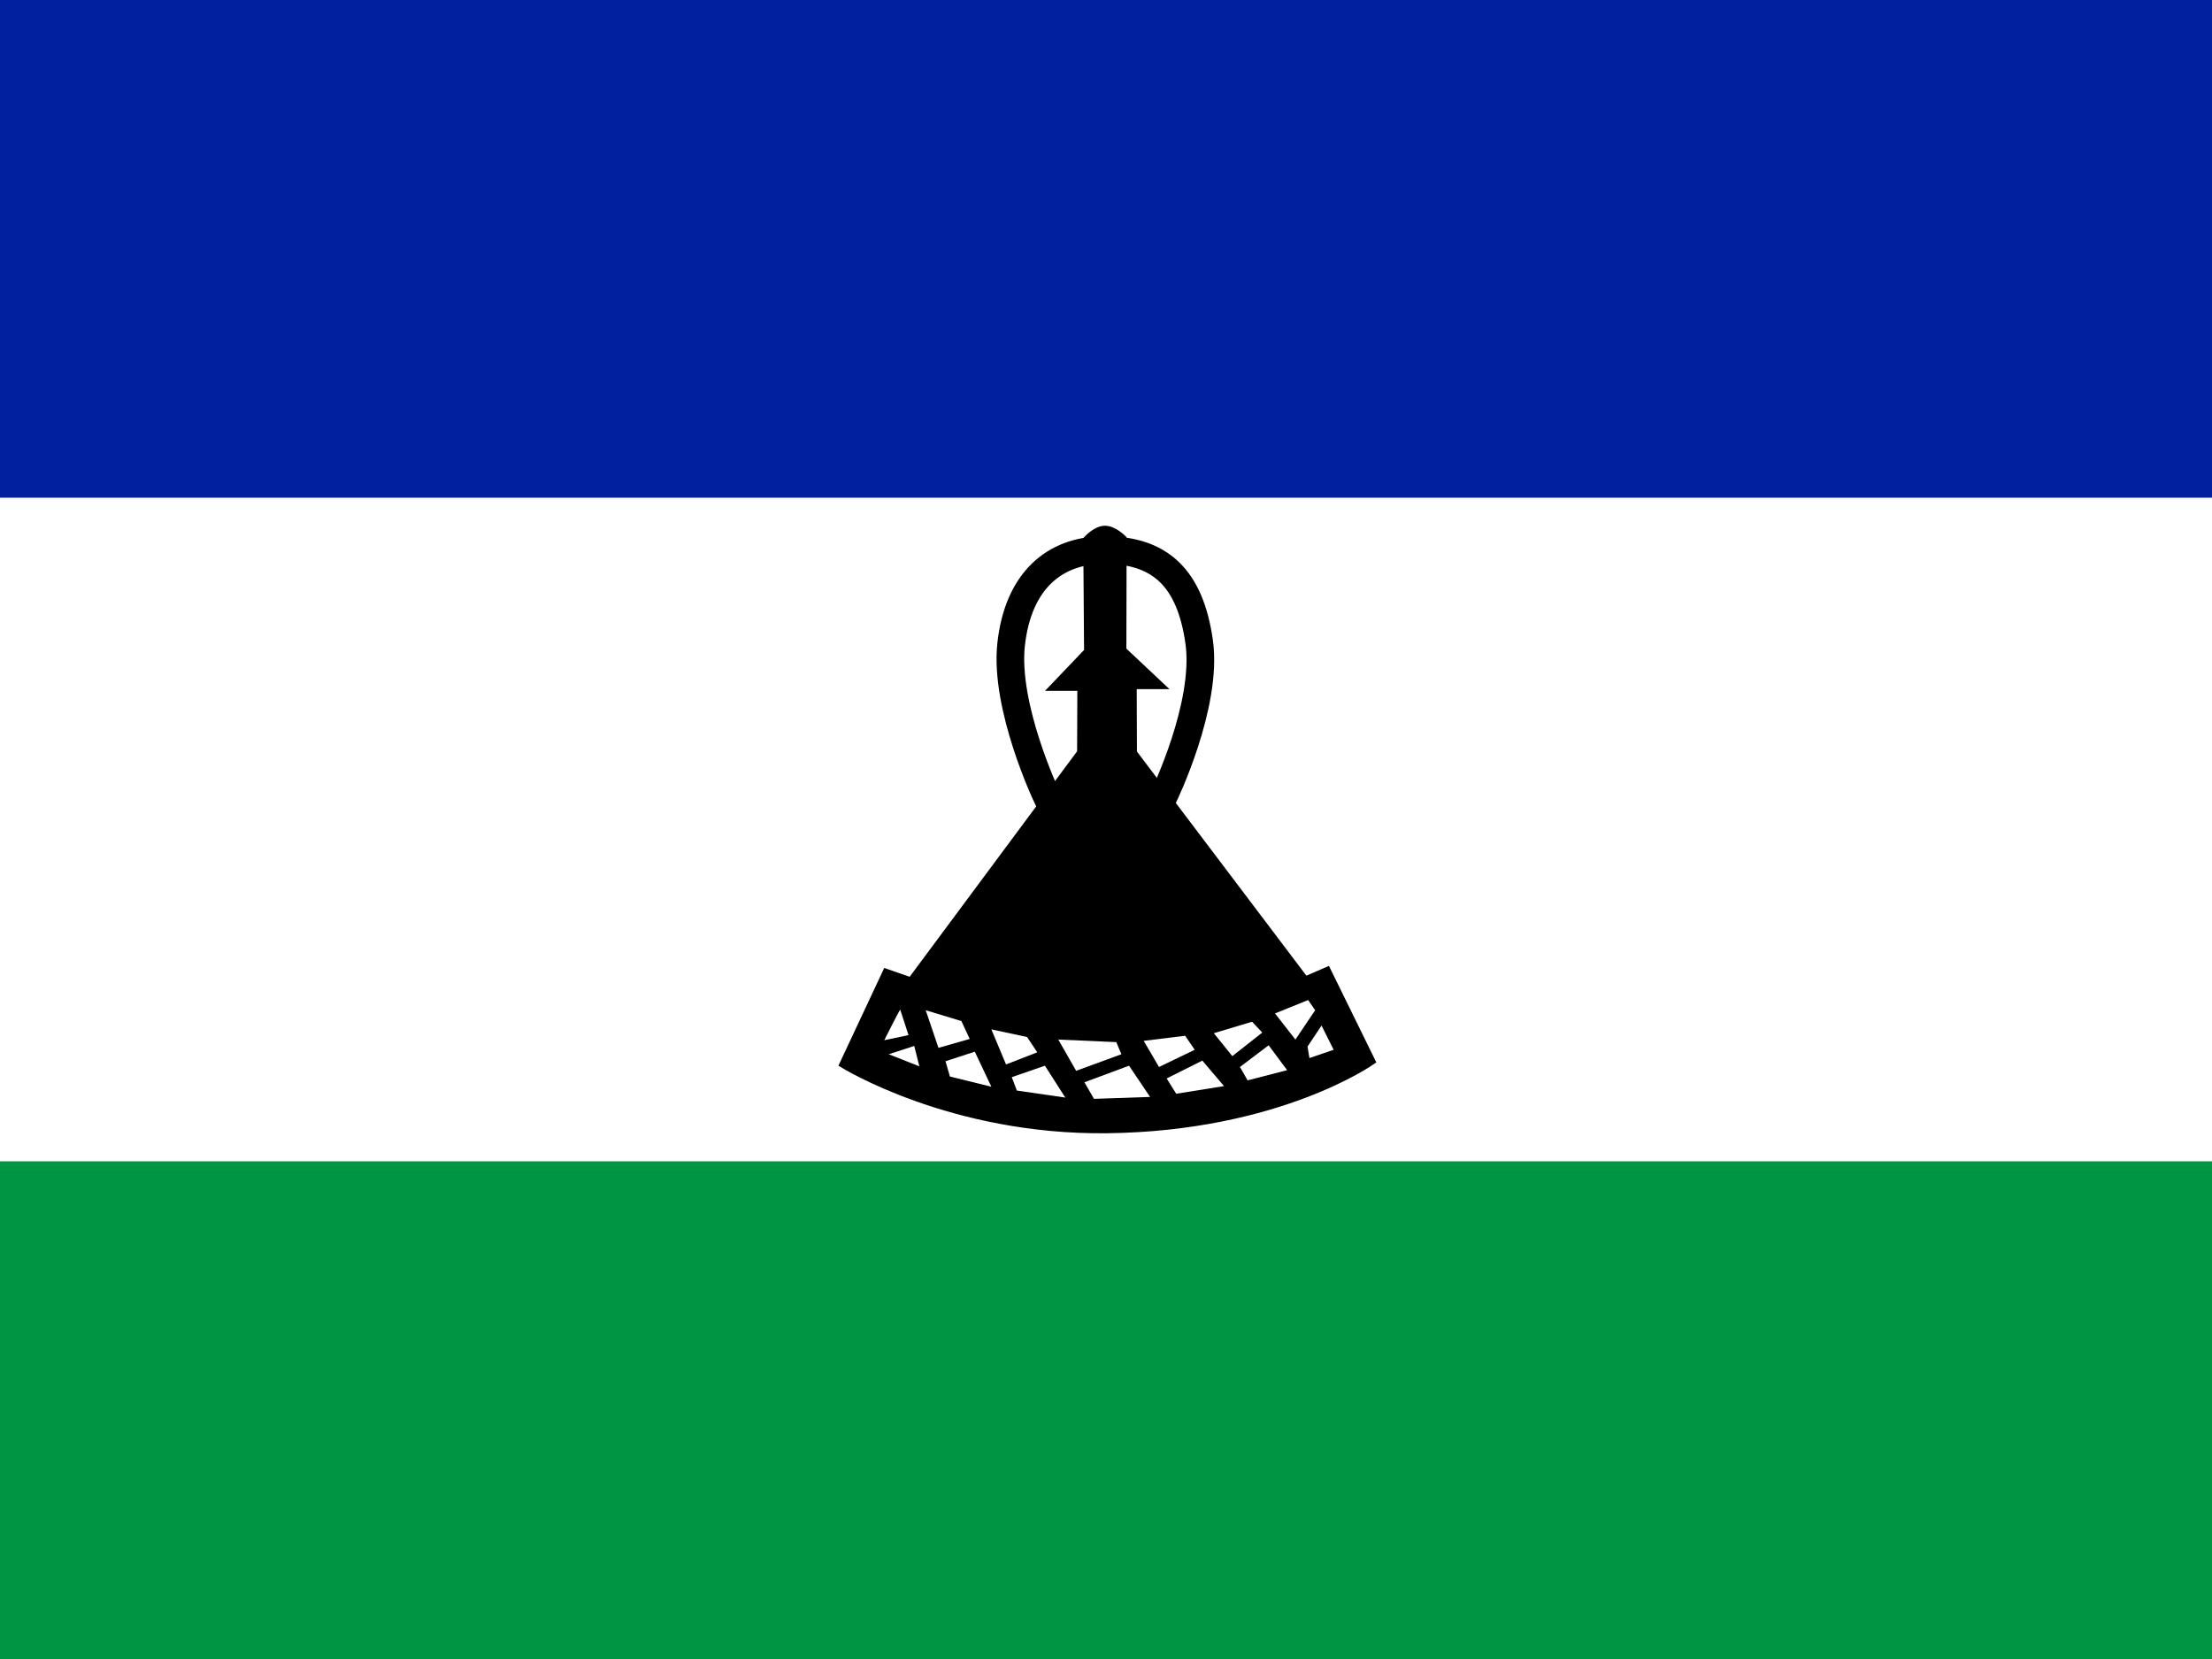
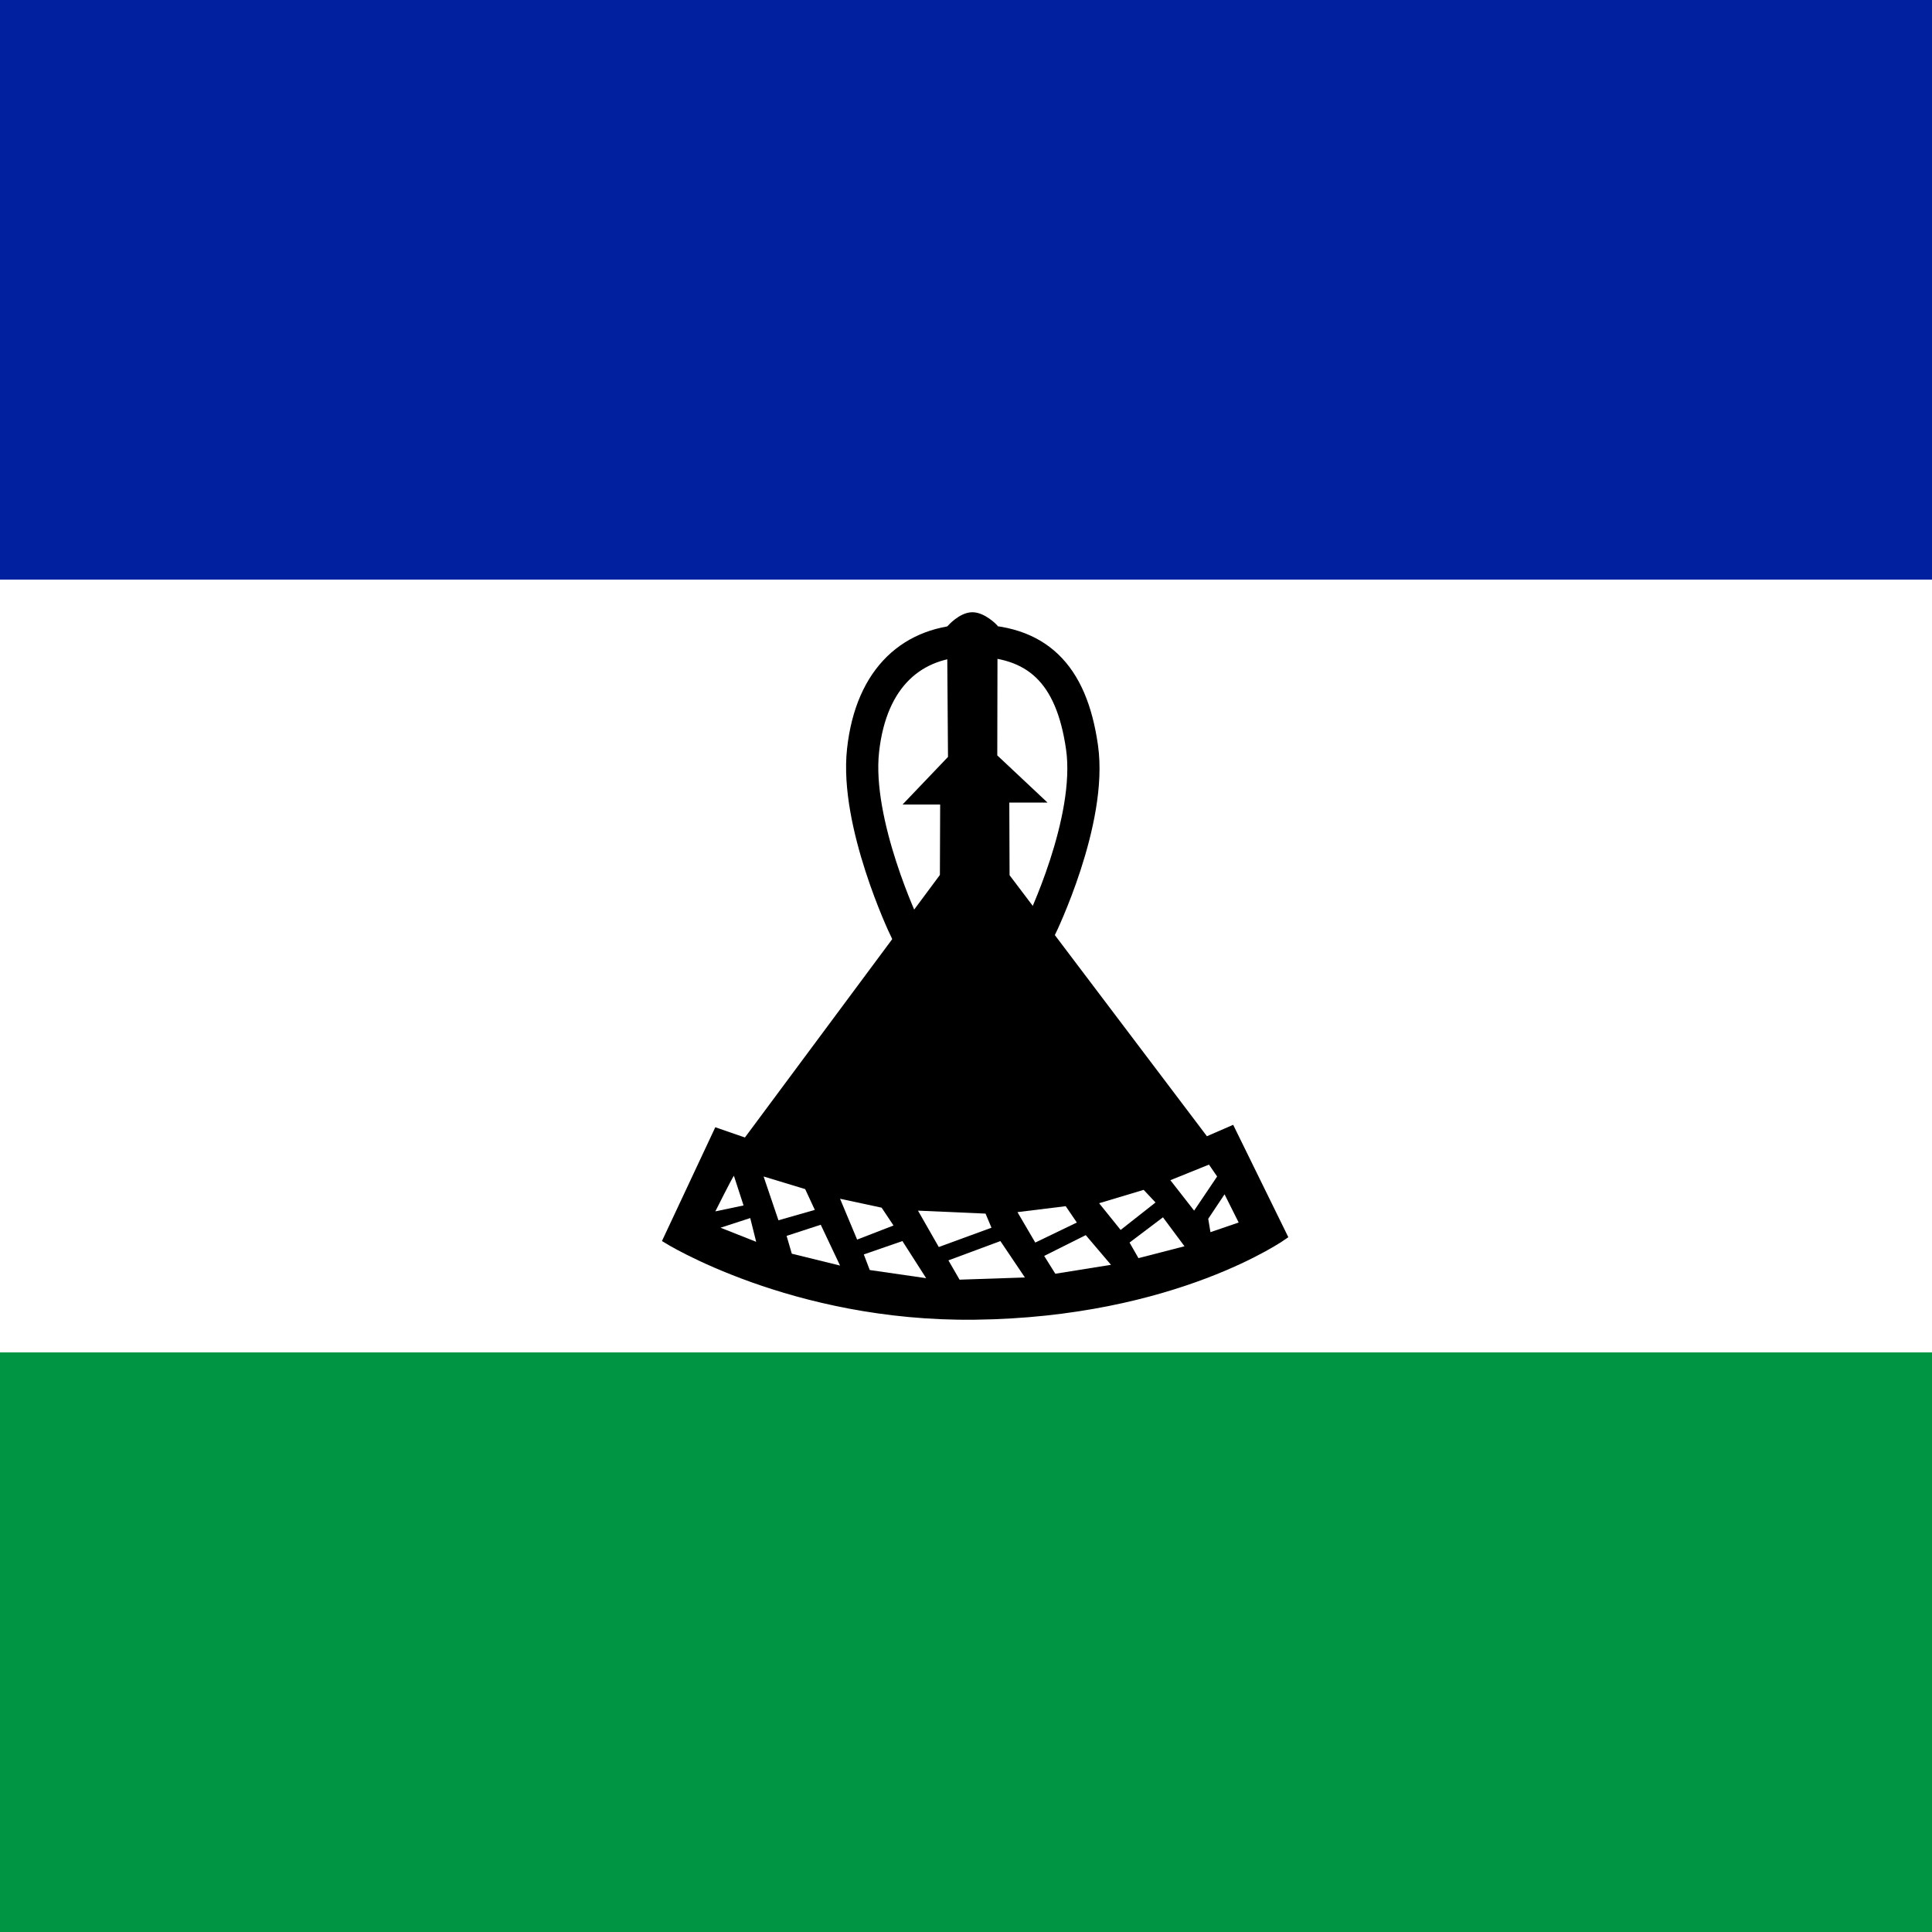
- <svg xmlns="http://www.w3.org/2000/svg" version="1.0" width="640" height="480" viewBox="0 0 320 240" id="svg2">
+ <svg xmlns="http://www.w3.org/2000/svg" version="1.0" width="512" height="512" viewBox="0 0 256 256" id="svg2">
  <defs id="defs30">
    <clipPath clipPathUnits="userSpaceOnUse" id="clipPath3033">
-       <rect style="fill:#000000;stroke:none" id="rect3035" width="400" height="300" x="25" y="-60" />
+       <rect style="fill:#000000;stroke:none" id="rect3035" width="300" height="300" x="73.828" y="-44" />
    </clipPath>
  </defs>
-   <g id="flag" transform="matrix(0.8,0,0,0.8,-20,48)" clip-path="url(#clipPath3033)">
-     <rect style="fill:#ffffff" y="-60" x="0" id="rect4" height="300" width="450" />
-     <rect style="fill:#009543" x="0" id="rect6" y="150" height="90" width="450" />
-     <rect style="fill:#00209f" y="-60" x="0" id="rect8" height="90" width="450" />
-     <g id="g10" transform="matrix(1.136951,0,0,1.136951,-30.56399,-88.2596)">
+   <g id="flag" transform="matrix(0.8533333,0,0,0.8533333,-63,37.54667)" clip-path="url(#clipPath3033)">
+     <rect style="fill:#ffffff" y="-44" x="0" id="rect4" height="300" width="450" />
+     <rect style="fill:#009543" x="0" id="rect6" y="166" height="90" width="450" />
+     <rect style="fill:#00209f" y="-44" x="0" id="rect8" height="90" width="450" />
+     <g id="g10" transform="matrix(1.136951,0,0,1.136951,-30.56399,-72.2596)">
      <path id="path1873" style="fill:#000000;stroke:#000000;stroke-width:0.88px;stroke-linecap:butt;stroke-linejoin:miter" d="m 224.573,108.913 c -1.504,0.032 -2.971,1.698 -2.971,1.698 l 0.13,17.796 -5.618,5.886 4.548,0 -0.038,10.205 -26.907,36.231 -3.977,-1.375 -6.952,14.83 c 0,0 17.195,10.767 42.152,10.473 27.392,-0.326 42.274,-10.969 42.274,-10.969 l -7.184,-14.639 -3.518,1.53 -27.251,-36.043 -0.038,-10.51 4.548,0 -6.19,-5.813 0.037,-17.731 c 0,0 -1.54,-1.601 -3.044,-1.569 z" />
      <path id="path2760" style="fill:none;stroke:#000000;stroke-width:4.398;stroke-linecap:butt;stroke-linejoin:miter;stroke-miterlimit:4;stroke-dasharray:none" d="m 233.953,151.518 -18.605,0 c 0,0 -6.753,-14.228 -5.658,-24.175 1.115,-10.128 6.903,-14.919 14.599,-15.004 9.099,-0.101 13.868,4.458 15.308,14.599 1.428,10.048 -5.644,24.58 -5.644,24.58 z" />
      <path id="path3649" style="fill:#ffffff;stroke:none" d="m 192.05,185.434 c -0.304,0.406 -2.534,4.866 -2.534,4.866 l 3.852,-0.811 -1.318,-4.055 z" />
      <path id="path3651" style="fill:#ffffff;stroke:none" d="m 194.281,191.213 -4.055,1.318 4.866,1.926 -0.811,-3.244 z" />
      <path id="path3653" style="fill:#ffffff;stroke:none" d="m 196.106,185.535 2.028,5.981 4.968,-1.419 -1.318,-2.839 -5.677,-1.723 z" />
      <path id="path3655" style="fill:#ffffff;stroke:none" d="m 199.248,193.646 0.71,2.433 6.59,1.622 -2.636,-5.576 -4.663,1.521 z" />
      <path id="path3657" style="fill:#ffffff;stroke:none" d="m 206.548,188.577 2.332,5.576 4.968,-1.926 -1.622,-2.433 -5.677,-1.217 z" />
      <path id="path3659" style="fill:#ffffff;stroke:none" d="m 209.792,196.18 0.811,2.129 7.705,1.115 -3.244,-5.069 -5.272,1.825 z" />
      <path id="path3661" style="fill:#ffffff;stroke:none" d="m 217.192,190.199 2.839,4.968 7.198,-2.636 -0.811,-1.926 -9.226,-0.406 z" />
      <path id="path3663" style="fill:#ffffff;stroke:none" d="m 221.349,196.991 1.521,2.636 8.921,-0.304 -3.346,-4.968 -7.097,2.636 z" />
      <path id="path3665" style="fill:#ffffff;stroke:none" d="m 230.777,190.402 2.433,4.157 5.677,-2.737 -1.521,-2.23 -6.59,0.811 z" />
      <path id="path3667" style="fill:#ffffff;stroke:none" d="m 240.104,193.544 -5.677,2.839 1.521,2.433 7.603,-1.217 -3.447,-4.055 z" />
      <path id="path3669" style="fill:#ffffff;stroke:none" d="m 241.929,189.185 2.94,3.65 4.765,-3.751 -1.622,-1.723 -6.083,1.825 z" />
      <path id="path3671" style="fill:#ffffff;stroke:none" d="m 250.648,191.111 -4.562,3.447 1.217,2.129 6.286,-1.622 -2.94,-3.954 z" />
      <path id="path3673" style="fill:#ffffff;stroke:none" d="m 256.933,183.913 1.115,1.622 -3.143,4.663 -3.244,-4.157 5.272,-2.129 z" />
      <path id="path3675" style="fill:#ffffff;stroke:none" d="m 259.062,187.968 1.926,3.852 -3.852,1.318 -0.304,-1.825 2.23,-3.346 z" />
    </g>
  </g>
</svg>
